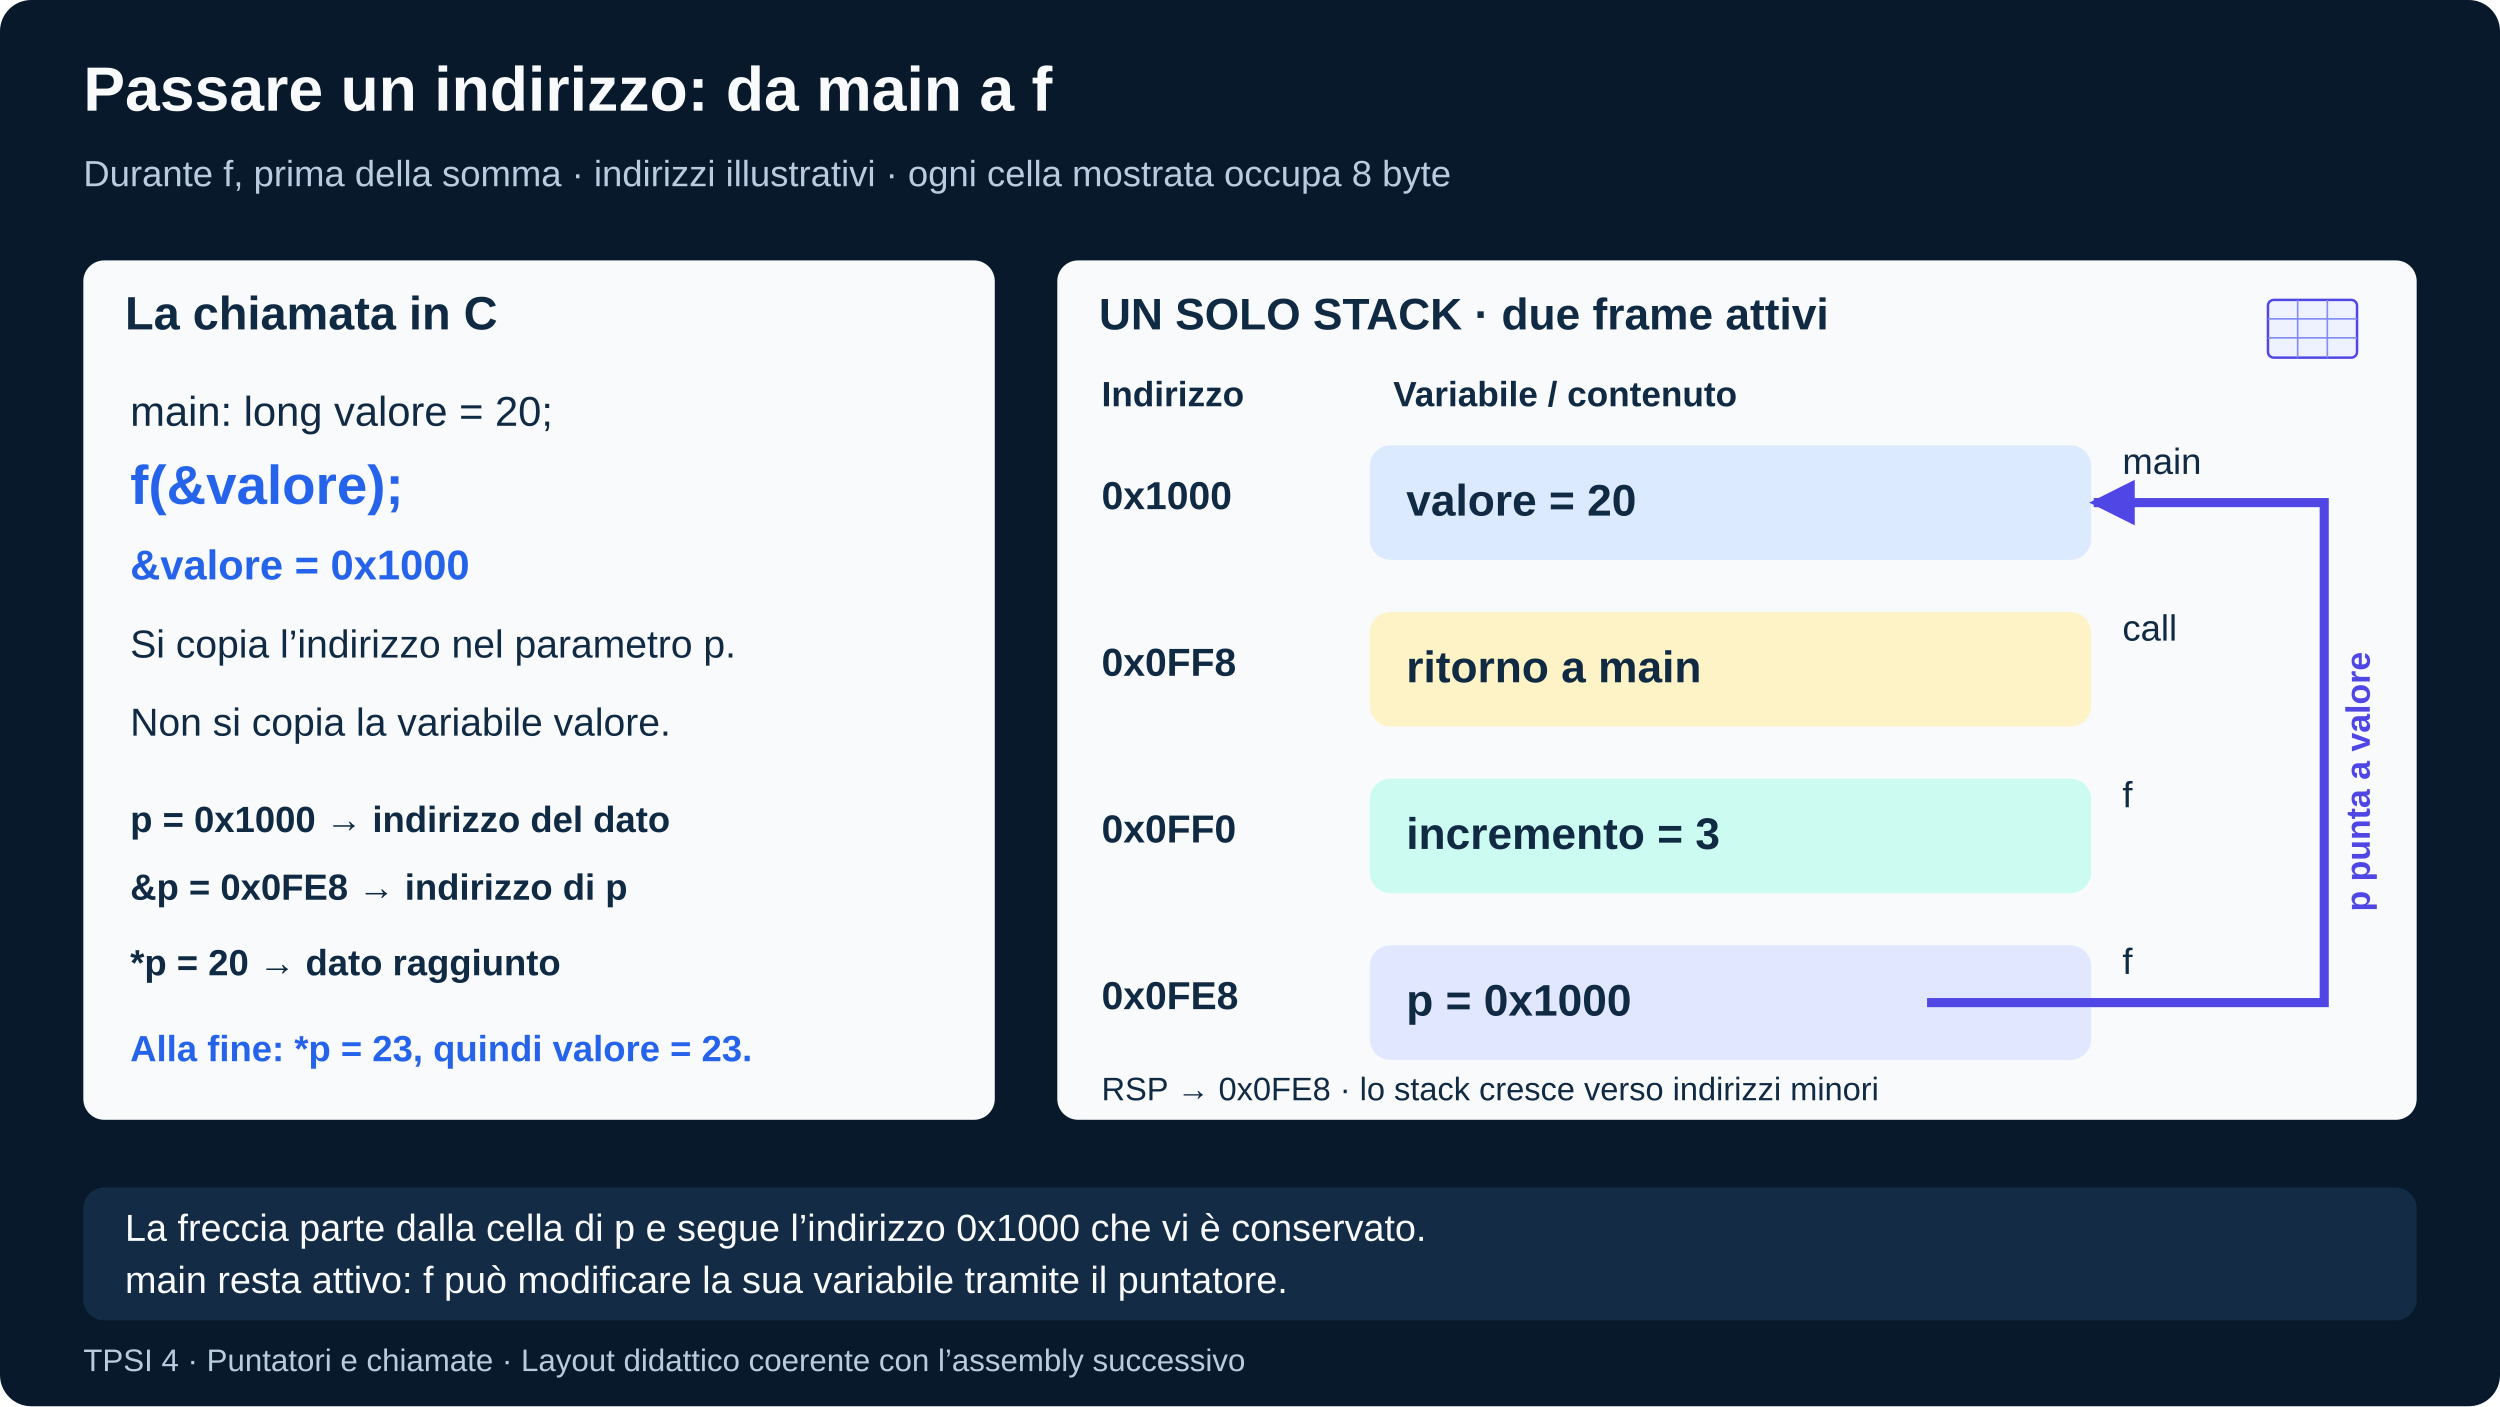
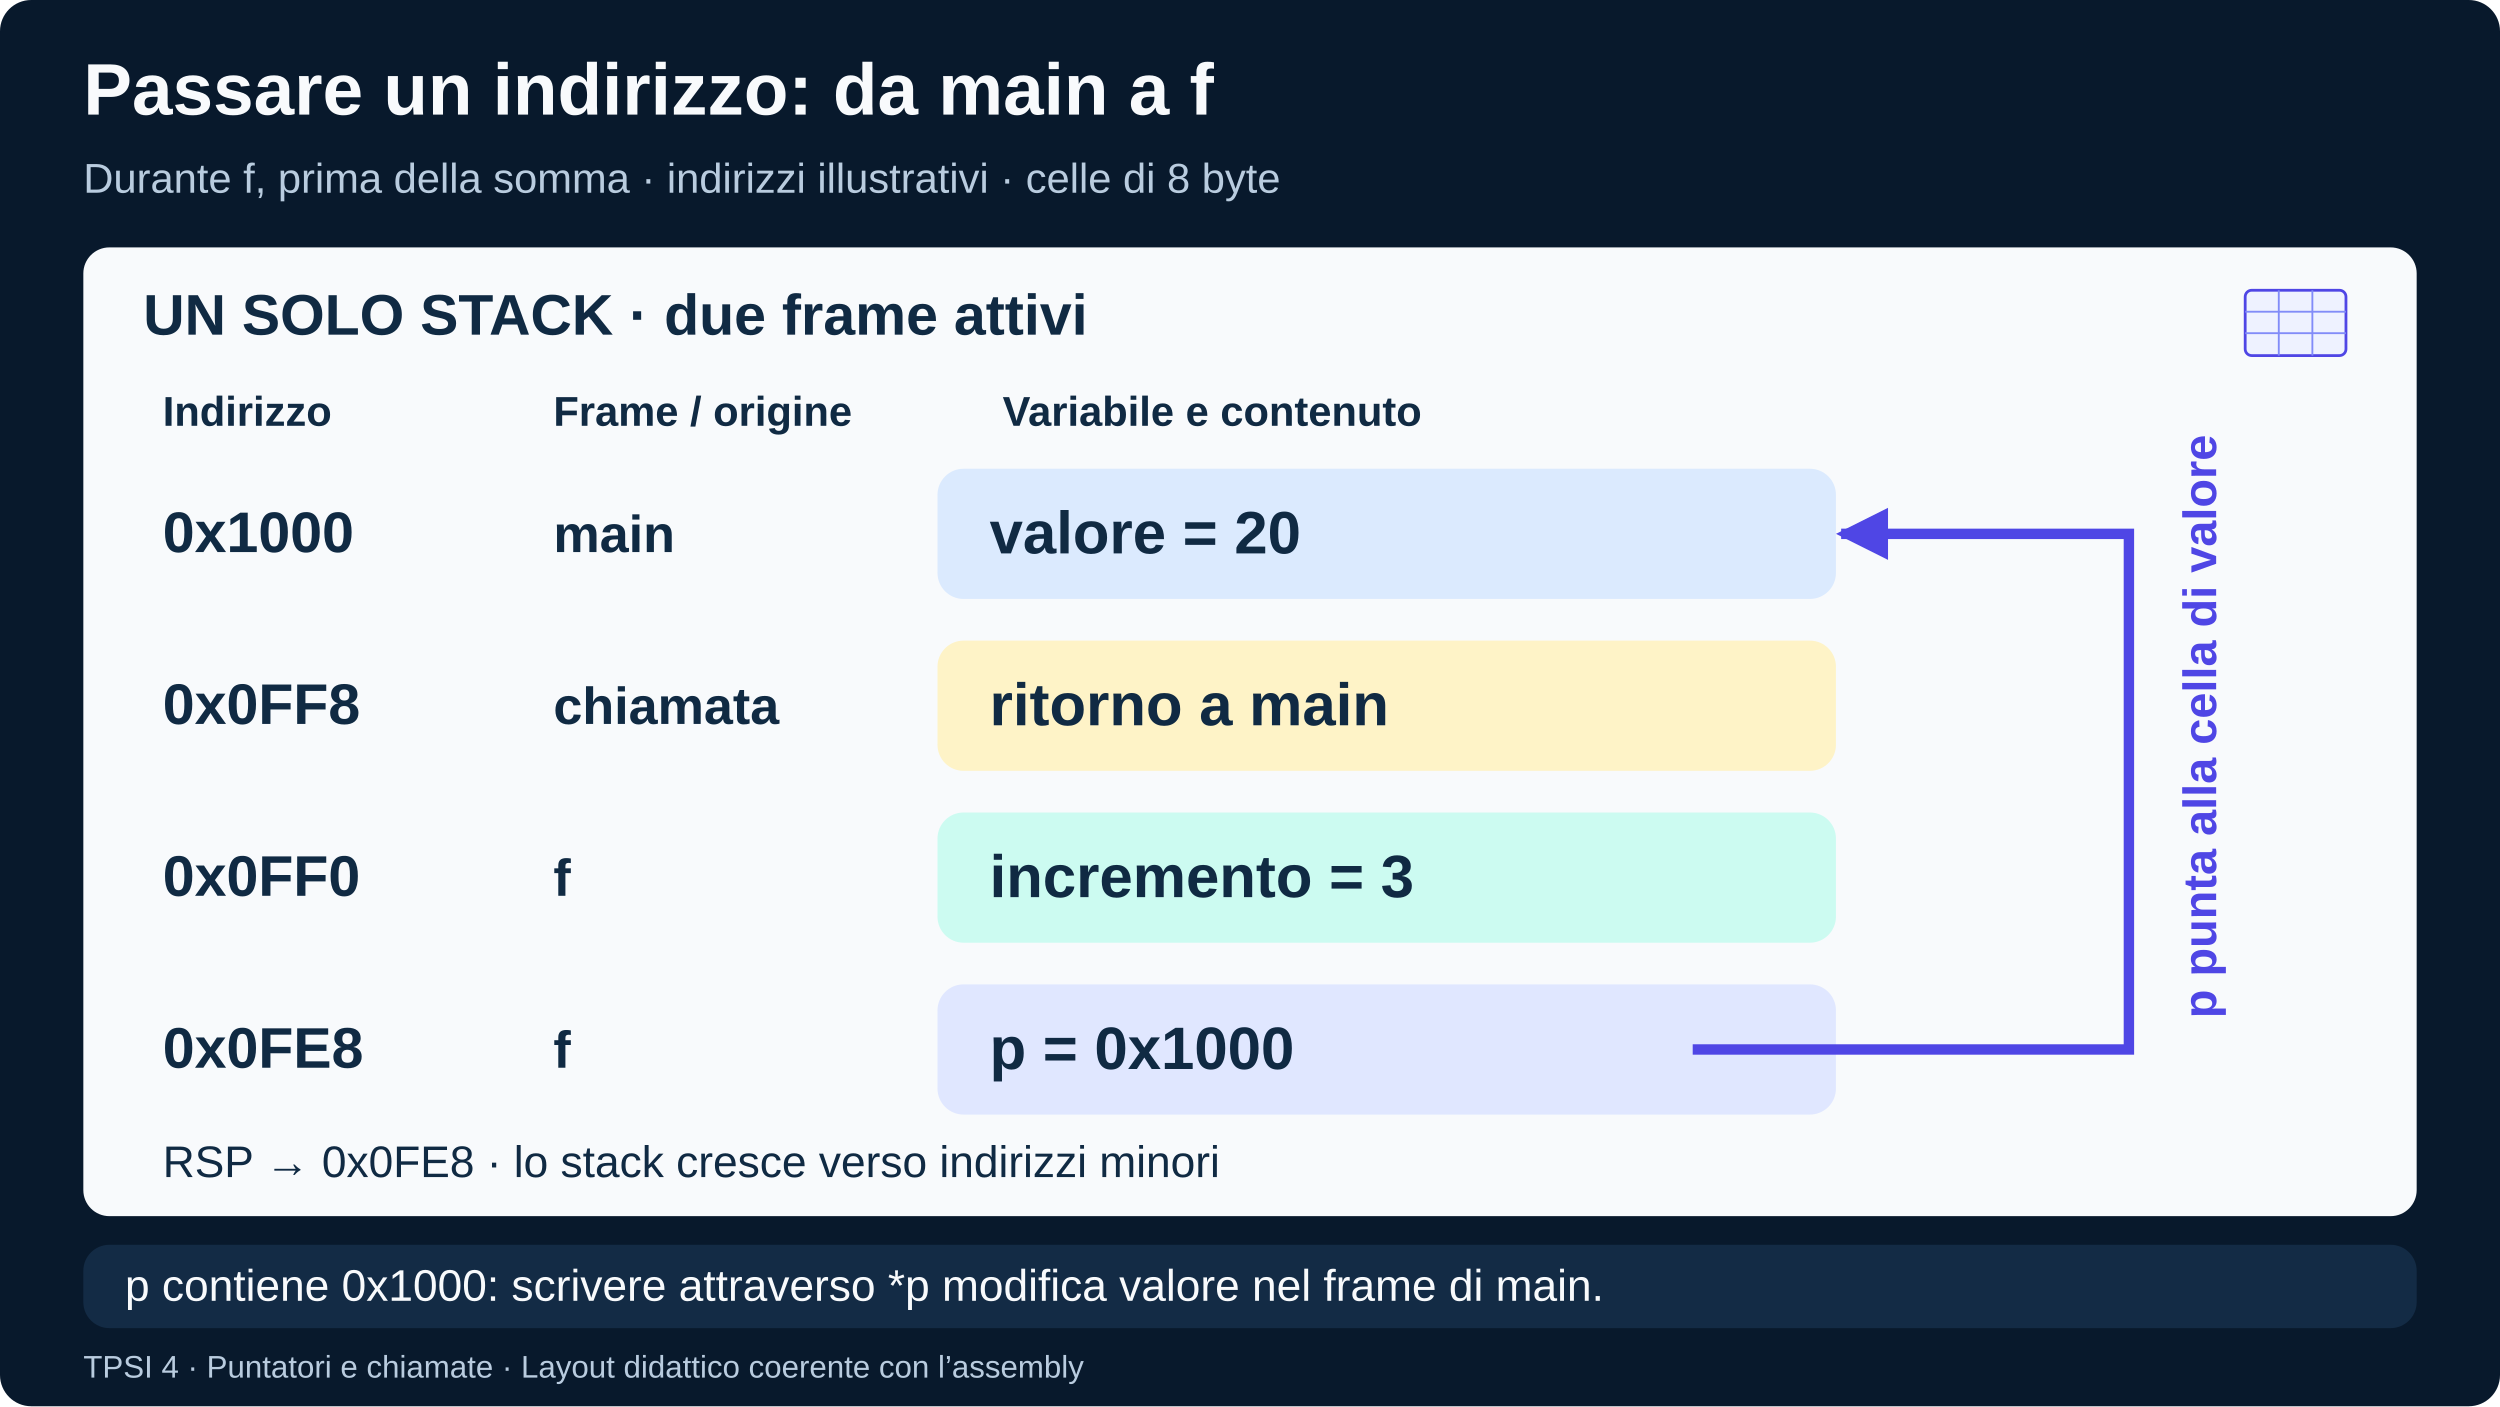
<svg xmlns="http://www.w3.org/2000/svg" viewBox="0 0 1920 1080" role="img" aria-labelledby="scene-title scene-desc">
  <defs>
    <style>.tpsi-line{fill:none;stroke-linecap:round;stroke-linejoin:round;stroke-width:8}.tpsi-thin{fill:none;stroke-linecap:round;stroke-linejoin:round;stroke-width:5}</style>
    <symbol id="tpsi-user" viewBox="0 0 240 260">
      <circle cx="120" cy="75" r="56" fill="#60a5fa" />
      <path d="M28 246c4-75 39-116 92-116s88 41 92 116z" fill="#2563eb" />
      <circle cx="120" cy="75" r="34" fill="#dbeafe" opacity=".65" />
    </symbol>
    <symbol id="tpsi-server" viewBox="0 0 420 320">
      <rect x="35" y="25" width="350" height="270" rx="24" fill="#dff8ed" stroke="#73d5a8" stroke-width="6" />
      <g fill="#164e45">
        <rect x="75" y="65" width="270" height="52" rx="10" />
        <rect x="75" y="134" width="270" height="52" rx="10" />
        <rect x="75" y="203" width="270" height="52" rx="10" />
      </g>
      <g fill="#34d399">
        <circle cx="311" cy="91" r="8" />
        <circle cx="285" cy="91" r="8" />
        <circle cx="311" cy="160" r="8" />
        <circle cx="285" cy="160" r="8" />
        <circle cx="311" cy="229" r="8" />
        <circle cx="285" cy="229" r="8" />
      </g>
    </symbol>
    <symbol id="tpsi-database" viewBox="0 0 420 300">
      <ellipse cx="210" cy="58" rx="170" ry="48" fill="#93c5fd" />
      <rect x="40" y="58" width="340" height="170" fill="#4f46e5" />
      <ellipse cx="210" cy="228" rx="170" ry="48" fill="#3730a3" />
      <ellipse cx="210" cy="58" rx="145" ry="30" fill="#dbeafe" opacity=".72" />
      <path d="M40 116c0 27 76 48 170 48s170-21 170-48M40 174c0 27 76 48 170 48s170-21 170-48" fill="none" stroke="#a5b4fc" stroke-width="5" opacity=".7" />
    </symbol>
    <symbol id="tpsi-repository" viewBox="0 0 360 280">
      <rect x="45" y="32" width="270" height="64" rx="14" fill="#d1fae5" stroke="#34d399" stroke-width="5" />
      <rect x="45" y="108" width="270" height="64" rx="14" fill="#a7f3d0" stroke="#10b981" stroke-width="5" />
      <rect x="45" y="184" width="270" height="64" rx="14" fill="#6ee7b7" stroke="#059669" stroke-width="5" />
      <path d="M82 64h196M82 140h196M82 216h196" class="tpsi-thin" stroke="#065f46" />
    </symbol>
    <symbol id="tpsi-document" viewBox="0 0 280 340">
      <path d="M35 10h140l70 70v250H35z" fill="#f8fafc" stroke="#94a3b8" stroke-width="6" />
      <path d="M175 10v70h70" fill="#dbeafe" stroke="#94a3b8" stroke-width="6" />
      <path d="M72 130h136M72 174h136M72 218h105M72 262h120" class="tpsi-thin" stroke="#64748b" />
    </symbol>
    <symbol id="tpsi-terminal" viewBox="0 0 420 280">
      <rect x="10" y="15" width="400" height="250" rx="24" fill="#111827" stroke="#64748b" stroke-width="6" />
      <path d="M10 60h400" stroke="#64748b" stroke-width="5" />
      <circle cx="38" cy="38" r="8" fill="#ef4444" />
      <circle cx="64" cy="38" r="8" fill="#f59e0b" />
      <circle cx="90" cy="38" r="8" fill="#22c55e" />
      <path d="M65 115l38 32-38 32M129 185h95" class="tpsi-line" stroke="#a7f3d0" />
    </symbol>
    <symbol id="tpsi-lock" viewBox="0 0 280 320">
      <rect x="32" y="128" width="216" height="174" rx="28" fill="#fb7185" stroke="#be123c" stroke-width="6" />
      <path d="M78 128V89a62 62 0 0 1 124 0v39" fill="none" stroke="#e11d48" stroke-width="20" stroke-linecap="round" />
      <circle cx="140" cy="202" r="20" fill="#881337" />
      <path d="M140 220v38" stroke="#881337" stroke-width="14" stroke-linecap="round" />
    </symbol>
    <symbol id="tpsi-test" viewBox="0 0 300 320">
      <path d="M108 20h84M126 20v89L55 261a27 27 0 0 0 25 39h140a27 27 0 0 0 25-39l-71-152V20" fill="#ede9fe" stroke="#7c3aed" stroke-width="7" stroke-linecap="round" stroke-linejoin="round" />
      <path d="M83 238h134" stroke="#a78bfa" stroke-width="45" stroke-linecap="round" opacity=".7" />
      <path d="M106 220l31 31 66-76" class="tpsi-line" stroke="#16a34a" />
    </symbol>
    <symbol id="tpsi-artifact" viewBox="0 0 340 300">
      <path d="M28 78l142-62 142 62-142 64z" fill="#fbbf24" />
      <path d="M28 78v145l142 64V142z" fill="#d97706" />
      <path d="M312 78v145l-142 64V142z" fill="#f59e0b" />
      <path d="M112 42l143 64v58" fill="none" stroke="#fff7d6" stroke-width="10" opacity=".8" />
    </symbol>
    <symbol id="tpsi-process" viewBox="0 0 240 180" data-label="Processo">
      <rect x="12" y="12" width="216" height="156" rx="18" fill="#dbeafe" stroke="#2563eb" stroke-width="6" />
      <path d="M12 52h216" stroke="#2563eb" stroke-width="5" />
      <circle cx="36" cy="32" r="7" fill="#2563eb" />
      <rect x="36" y="78" width="68" height="64" rx="8" fill="#93c5fd" />
      <path d="M128 88h70M128 112h70M128 136h45" stroke="#2563eb" stroke-width="6" />
    </symbol>
    <symbol id="tpsi-thread" viewBox="0 0 240 180" data-label="Thread">
      <path d="M24 90h192" fill="none" stroke="#0d9488" stroke-width="8" />
      <circle cx="42" cy="90" r="22" fill="#ccfbf1" stroke="#0d9488" stroke-width="6" />
      <circle cx="112" cy="90" r="22" fill="#ccfbf1" stroke="#0d9488" stroke-width="6" />
      <path d="M177 59l43 31-43 31z" fill="#0d9488" />
    </symbol>
    <symbol id="tpsi-memory" viewBox="0 0 240 180" data-label="Area di memoria">
      <rect x="12" y="20" width="216" height="140" rx="14" fill="#eef2ff" stroke="#4f46e5" stroke-width="6" />
      <path d="M12 66h216M12 112h216M84 20v140M156 20v140" stroke="#818cf8" stroke-width="4" />
    </symbol>
    <symbol id="tpsi-cpu" viewBox="0 0 240 180" data-label="CPU / core">
      <rect x="54" y="30" width="132" height="120" rx="14" fill="#fef3c7" stroke="#d97706" stroke-width="6" />
      <rect x="84" y="58" width="72" height="64" rx="6" fill="#d97706" />
      <path d="M30 54h24M30 90h24M30 126h24M186 54h24M186 90h24M186 126h24M84 8v22M120 8v22M156 8v22M84 150v22M120 150v22M156 150v22" stroke="#d97706" stroke-width="6" />
    </symbol>
    <symbol id="tpsi-pipe" viewBox="0 0 240 180" data-label="Pipe">
      <path d="M24 54h192v72H24z" fill="#ccfbf1" stroke="#0d9488" stroke-width="6" />
      <ellipse cx="24" cy="90" rx="14" ry="36" fill="#99f6e4" stroke="#0d9488" stroke-width="5" />
      <ellipse cx="216" cy="90" rx="14" ry="36" fill="#f0fdfa" stroke="#0d9488" stroke-width="5" />
      <path d="M70 90h96l-20-16m20 16-20 16" fill="none" stroke="#0d9488" stroke-width="6" />
    </symbol>
    <symbol id="tpsi-queue" viewBox="0 0 240 180" data-label="Coda / buffer">
      <rect x="12" y="52" width="216" height="76" rx="10" fill="#eef2ff" stroke="#4f46e5" stroke-width="5" />
      <path d="M66 52v76M120 52v76M174 52v76" stroke="#818cf8" stroke-width="4" />
      <rect x="23" y="64" width="32" height="52" rx="5" fill="#4f46e5" />
      <rect x="77" y="64" width="32" height="52" rx="5" fill="#818cf8" />
    </symbol>
    <symbol id="tpsi-message" viewBox="0 0 240 180" data-label="Messaggio">
      <rect x="26" y="36" width="188" height="112" rx="14" fill="#ccfbf1" stroke="#0d9488" stroke-width="6" />
      <path d="M32 46l88 62 88-62M32 140l55-51M208 140l-55-51" fill="none" stroke="#0d9488" stroke-width="5" />
    </symbol>
    <symbol id="tpsi-mutex" viewBox="0 0 240 180" data-label="Mutex">
      <path d="M74 73V53a46 46 0 0 1 92 0v20" fill="none" stroke="#0d9488" stroke-width="12" />
      <rect x="46" y="73" width="148" height="92" rx="16" fill="#ccfbf1" stroke="#0d9488" stroke-width="6" />
      <circle cx="120" cy="108" r="14" fill="#0d9488" />
      <path d="M120 118v25" stroke="#0d9488" stroke-width="10" />
    </symbol>
    <symbol id="tpsi-semaphore" viewBox="0 0 240 180" data-label="Semaforo contatore">
      <rect x="18" y="26" width="204" height="130" rx="18" fill="#fef3c7" stroke="#d97706" stroke-width="6" />
      <circle cx="62" cy="90" r="23" fill="#d97706" />
      <circle cx="120" cy="90" r="23" fill="#d97706" />
      <circle cx="178" cy="90" r="23" fill="none" stroke="#d97706" stroke-width="4" stroke-dasharray="6 5" />
    </symbol>
    <symbol id="tpsi-condition" viewBox="0 0 240 180" data-label="Variabile di condizione">
      <path d="M52 44a68 68 0 1 1-12 86" fill="none" stroke="#d97706" stroke-width="8" />
      <path d="M18 130h40v38" fill="none" stroke="#d97706" stroke-width="8" />
      <path d="M93 66h18v49H93zM130 66h18v49h-18z" fill="#d97706" />
    </symbol>
    <symbol id="tpsi-monitor" viewBox="0 0 240 180" data-label="Monitor software">
      <rect x="16" y="16" width="208" height="148" rx="20" fill="#ccfbf1" stroke="#0d9488" stroke-width="6" />
      <rect x="42" y="48" width="96" height="84" rx="10" fill="#99f6e4" />
      <path d="M156 54h43M156 90h43M156 126h43" stroke="#0d9488" stroke-width="9" />
    </symbol>
    <symbol id="tpsi-commit" viewBox="0 0 240 180" data-label="Commit">
      <path d="M12 90h216" stroke="#64748b" stroke-width="7" />
      <circle cx="120" cy="90" r="44" fill="#dbeafe" stroke="#2563eb" stroke-width="7" />
      <circle cx="120" cy="90" r="15" fill="#2563eb" />
    </symbol>
    <symbol id="tpsi-requirement" viewBox="0 0 240 180" data-label="Requisito verificabile">
      <rect x="40" y="12" width="160" height="156" rx="10" fill="#f8fafc" stroke="#64748b" stroke-width="6" />
      <path d="M66 56l10 12 22-24M66 105l10 12 22-24" fill="none" stroke="#0d9488" stroke-width="6" />
      <path d="M115 57h59M115 107h59M66 145h108" stroke="#64748b" stroke-width="5" />
    </symbol>
    <symbol id="tpsi-debugger" viewBox="0 0 240 180" data-label="Debugger / osservazione">
      <circle cx="105" cy="72" r="48" fill="#ede9fe" stroke="#7c3aed" stroke-width="7" />
      <path d="M141 108l61 52" stroke="#7c3aed" stroke-width="16" stroke-linecap="round" />
      <path d="M80 72h50M105 47v50" stroke="#7c3aed" stroke-width="5" />
    </symbol>
    <symbol id="tpsi-shield" viewBox="0 0 240 180" data-label="Controllo di accesso">
      <path d="M120 12l86 30v58c0 35-44 61-86 73-42-12-86-38-86-73V42z" fill="#ffe4e6" stroke="#e11d48" stroke-width="6" />
      <path d="M78 86l29 30 57-62" fill="none" stroke="#be123c" stroke-width="9" />
    </symbol>
    <symbol id="tpsi-badge-c" viewBox="0 0 240 180" data-label="C">
      <rect x="16" y="34" width="208" height="112" rx="20" fill="#102a43" />
      <text x="120" y="108" fill="#f8fafc" font-family="Arial,sans-serif" font-weight="700" text-anchor="middle" font-size="42">C</text>
    </symbol>
    <symbol id="tpsi-badge-posix" viewBox="0 0 240 180" data-label="POSIX">
      <rect x="16" y="34" width="208" height="112" rx="20" fill="#102a43" />
      <text x="120" y="108" fill="#f8fafc" font-family="Arial,sans-serif" font-weight="700" text-anchor="middle" font-size="42">POSIX</text>
    </symbol>
    <symbol id="tpsi-badge-java" viewBox="0 0 240 180" data-label="Java">
      <rect x="16" y="34" width="208" height="112" rx="20" fill="#102a43" />
      <text x="120" y="108" fill="#f8fafc" font-family="Arial,sans-serif" font-weight="700" text-anchor="middle" font-size="42">Java</text>
    </symbol>
  </defs>
  <defs>
    <marker id="pointer-arrow" viewBox="0 0 10 10" refX="9" refY="5" markerWidth="5" markerHeight="5" orient="auto">
      <path d="M0 0L10 5L0 10z" fill="#4f46e5" />
    </marker>
  </defs>
  <g font-family="Arial, sans-serif">
    <rect width="1920" height="1080" rx="24" fill="#08192c" />
-     <text x="64" y="85" font-size="48" fill="#f8fafc" font-weight="700">Passare un indirizzo: da main a f</text>
-     <text x="64" y="143" font-size="28" fill="#b9ccdf" font-weight="400">Durante f, prima della somma · indirizzi illustrativi · ogni cella mostrata occupa 8 byte</text>
-     <rect x="64" y="200" width="700" height="660" rx="16" fill="#f8fafc" />
-     <text x="96" y="253" font-size="36" fill="#102a43" font-weight="700">La chiamata in C</text>
-     <text x="100" y="327" font-size="32" fill="#102a43" font-weight="400">main: long valore = 20;</text>
-     <text x="100" y="387" font-size="42" fill="#2563eb" font-weight="700">f(&amp;valore);</text>
-     <text x="100" y="445" font-size="32" fill="#2563eb" font-weight="700">&amp;valore = 0x1000</text>
-     <text x="100" y="505" font-size="30" fill="#102a43" font-weight="400">Si copia l’indirizzo nel parametro p.</text>
-     <text x="100" y="565" font-size="30" fill="#102a43" font-weight="400">Non si copia la variabile valore.</text>
-     <text x="100" y="639" font-size="28" fill="#102a43" font-weight="700">p   = 0x1000  →  indirizzo del dato</text>
-     <text x="100" y="691" font-size="28" fill="#102a43" font-weight="700">&amp;p = 0x0FE8  →  indirizzo di p</text>
-     <text x="100" y="749" font-size="28" fill="#102a43" font-weight="700">*p  = 20         →  dato raggiunto</text>
-     <text x="100" y="815" font-size="28" fill="#2563eb" font-weight="700">Alla fine: *p = 23, quindi valore = 23.</text>
-     <rect x="812" y="200" width="1044" height="660" rx="16" fill="#f8fafc" />
-     <text x="844" y="253" font-size="34" fill="#102a43" font-weight="700">UN SOLO STACK · due frame attivi</text>
-     <use href="#tpsi-memory" x="1738" y="220" width="76" height="65" />
-     <text x="846" y="312" font-size="27" fill="#102a43" font-weight="700">Indirizzo</text>
-     <text x="1070" y="312" font-size="27" fill="#102a43" font-weight="700">Variabile / contenuto</text>
-     <text x="846" y="391" font-size="30" fill="#102a43" font-weight="700">0x1000</text>
-     <rect x="1052" y="342" width="554" height="88" rx="16" fill="#dbeafe" />
-     <text x="1080" y="396" font-size="34" fill="#102a43" font-weight="700">valore = 20</text>
-     <text x="1630" y="364" font-size="28" fill="#102a43" font-weight="400">main</text>
-     <text x="846" y="519" font-size="30" fill="#102a43" font-weight="700">0x0FF8</text>
-     <rect x="1052" y="470" width="554" height="88" rx="16" fill="#fef3c7" />
-     <text x="1080" y="524" font-size="34" fill="#102a43" font-weight="700">ritorno a main</text>
-     <text x="1630" y="492" font-size="28" fill="#102a43" font-weight="400">call</text>
-     <text x="846" y="647" font-size="30" fill="#102a43" font-weight="700">0x0FF0</text>
-     <rect x="1052" y="598" width="554" height="88" rx="16" fill="#ccfbf1" />
-     <text x="1080" y="652" font-size="34" fill="#102a43" font-weight="700">incremento = 3</text>
-     <text x="1630" y="620" font-size="28" fill="#102a43" font-weight="400">f</text>
-     <text x="846" y="775" font-size="30" fill="#102a43" font-weight="700">0x0FE8</text>
-     <rect x="1052" y="726" width="554" height="88" rx="16" fill="#e0e7ff" />
-     <text x="1080" y="780" font-size="34" fill="#102a43" font-weight="700">p = 0x1000</text>
-     <text x="1630" y="748" font-size="28" fill="#102a43" font-weight="400">f</text>
-     <path d="M1480 770 H1785 V386 H1608" stroke="#4f46e5" stroke-width="7" fill="none" marker-end="url(#pointer-arrow)" />
-     <text x="1820" y="700" transform="rotate(-90 1820 700)" font-size="26" fill="#4f46e5" font-weight="700">p punta a valore</text>
-     <text x="846" y="845" font-size="25" fill="#102a43" font-weight="400">RSP → 0x0FE8 · lo stack cresce verso indirizzi minori</text>
-     <rect x="64" y="912" width="1792" height="102" rx="16" fill="#132b45" />
-     <text x="96" y="953" font-size="29" fill="#f8fafc" font-weight="400">La freccia parte dalla cella di p e segue l’indirizzo 0x1000 che vi è conservato.</text>
-     <text x="96" y="993" font-size="29" fill="#f8fafc" font-weight="400">main resta attivo: f può modificare la sua variabile tramite il puntatore.</text>
-     <text x="64" y="1053" font-size="24" fill="#b9ccdf" font-weight="400">TPSI 4 · Puntatori e chiamate · Layout didattico coerente con l’assembly successivo</text>
+     <text x="64" y="88" font-size="56" fill="#f8fafc" font-weight="700">Passare un indirizzo: da main a f</text>
+     <text x="64" y="148" font-size="32" fill="#b9ccdf" font-weight="400">Durante f, prima della somma · indirizzi illustrativi · celle di 8 byte</text>
+     <rect x="64" y="190" width="1792" height="744" rx="20" fill="#f8fafc" />
+     <text x="110" y="257" font-size="44" fill="#102a43" font-weight="700">UN SOLO STACK · due frame attivi</text>
+     <use href="#tpsi-memory" x="1720" y="212" width="86" height="72" />
+     <text x="125" y="327" font-size="32" fill="#102a43" font-weight="700">Indirizzo</text>
+     <text x="425" y="327" font-size="32" fill="#102a43" font-weight="700">Frame / origine</text>
+     <text x="770" y="327" font-size="32" fill="#102a43" font-weight="700">Variabile e contenuto</text>
+     <text x="125" y="424" font-size="44" fill="#102a43" font-weight="700">0x1000</text>
+     <text x="425" y="424" font-size="40" fill="#102a43" font-weight="700">main</text>
+     <rect x="720" y="360" width="690" height="100" rx="20" fill="#dbeafe" />
+     <text x="760" y="425" font-size="46" fill="#102a43" font-weight="700">valore = 20</text>
+     <text x="125" y="556" font-size="44" fill="#102a43" font-weight="700">0x0FF8</text>
+     <text x="425" y="556" font-size="40" fill="#102a43" font-weight="700">chiamata</text>
+     <rect x="720" y="492" width="690" height="100" rx="20" fill="#fef3c7" />
+     <text x="760" y="557" font-size="46" fill="#102a43" font-weight="700">ritorno a main</text>
+     <text x="125" y="688" font-size="44" fill="#102a43" font-weight="700">0x0FF0</text>
+     <text x="425" y="688" font-size="40" fill="#102a43" font-weight="700">f</text>
+     <rect x="720" y="624" width="690" height="100" rx="20" fill="#ccfbf1" />
+     <text x="760" y="689" font-size="46" fill="#102a43" font-weight="700">incremento = 3</text>
+     <text x="125" y="820" font-size="44" fill="#102a43" font-weight="700">0x0FE8</text>
+     <text x="425" y="820" font-size="40" fill="#102a43" font-weight="700">f</text>
+     <rect x="720" y="756" width="690" height="100" rx="20" fill="#e0e7ff" />
+     <text x="760" y="821" font-size="46" fill="#102a43" font-weight="700">p = 0x1000</text>
+     <path d="M1300 806 H1635 V410 H1414" stroke="#4f46e5" stroke-width="8" fill="none" marker-end="url(#pointer-arrow)" />
+     <text x="1702" y="782" transform="rotate(-90 1702 782)" font-size="36" fill="#4f46e5" font-weight="700">p punta alla cella di valore</text>
+     <text x="125" y="904" font-size="34" fill="#102a43" font-weight="400">RSP → 0x0FE8 · lo stack cresce verso indirizzi minori</text>
+     <rect x="64" y="956" width="1792" height="64" rx="20" fill="#132b45" />
+     <text x="96" y="999" font-size="34" fill="#f8fafc" font-weight="400">p contiene 0x1000: scrivere attraverso *p modifica valore nel frame di main.</text>
+     <text x="64" y="1058" font-size="24" fill="#b9ccdf" font-weight="400">TPSI 4 · Puntatori e chiamate · Layout didattico coerente con l’assembly</text>
  </g>
</svg>
